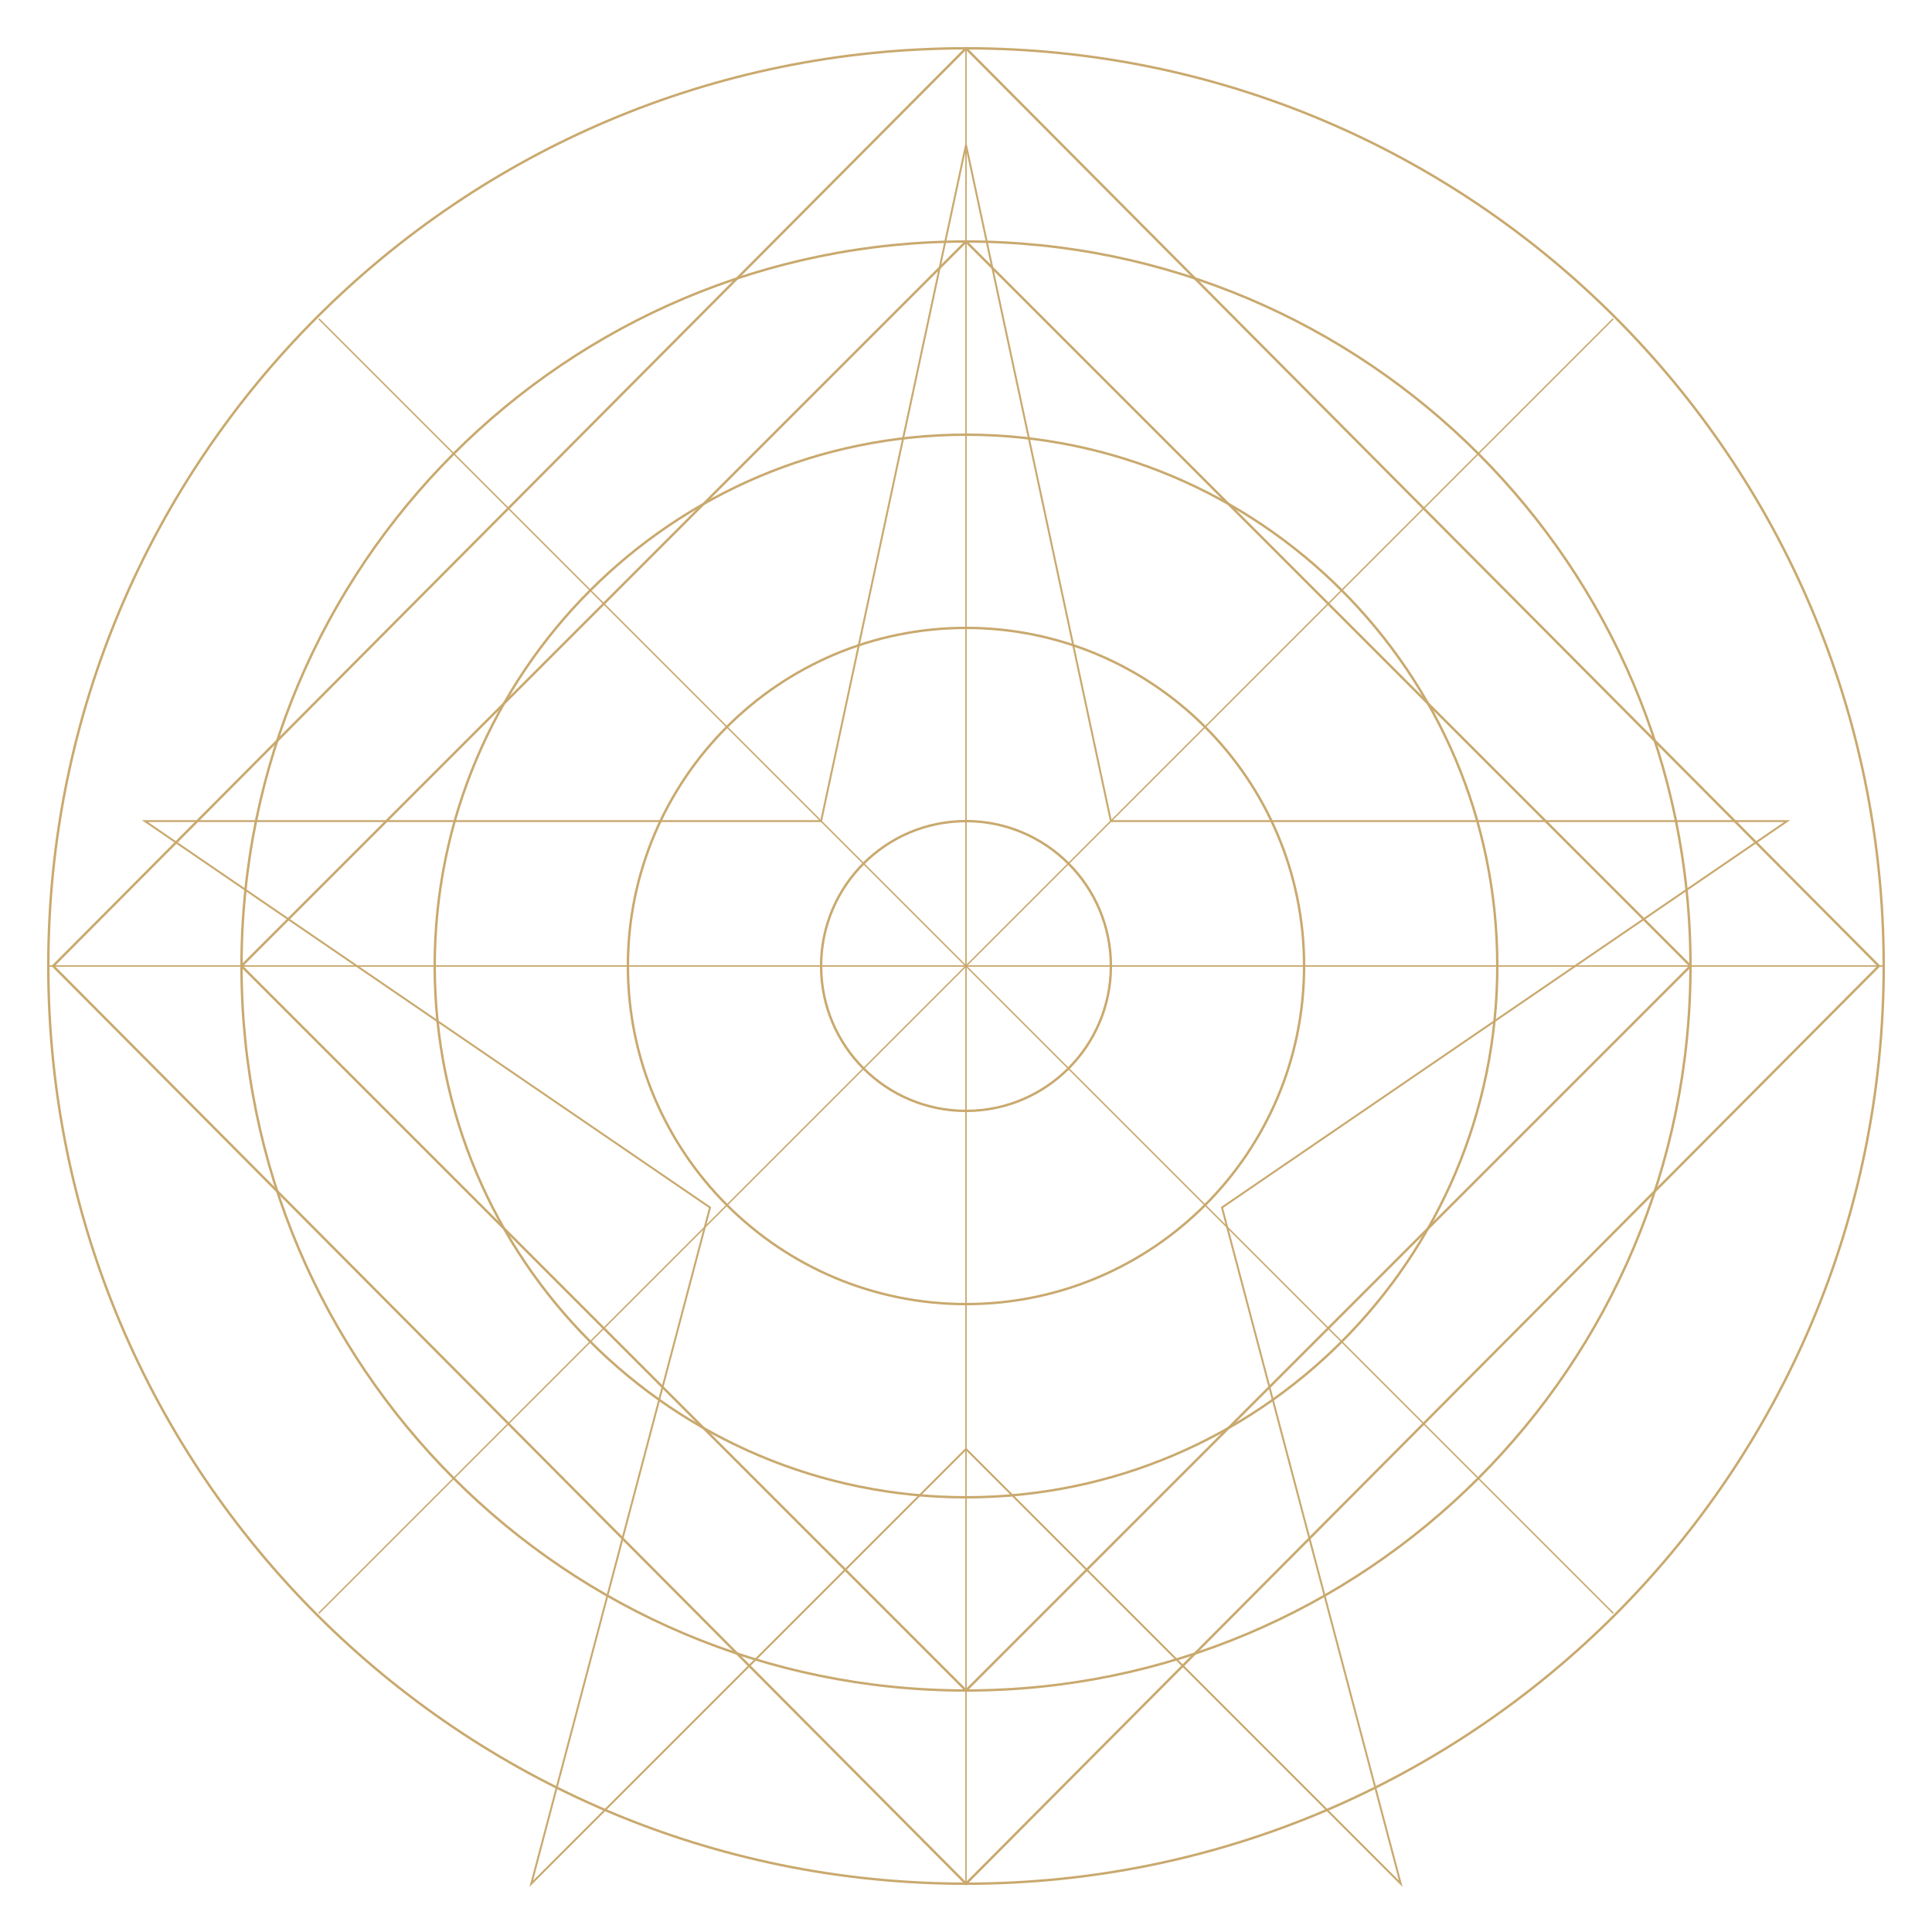
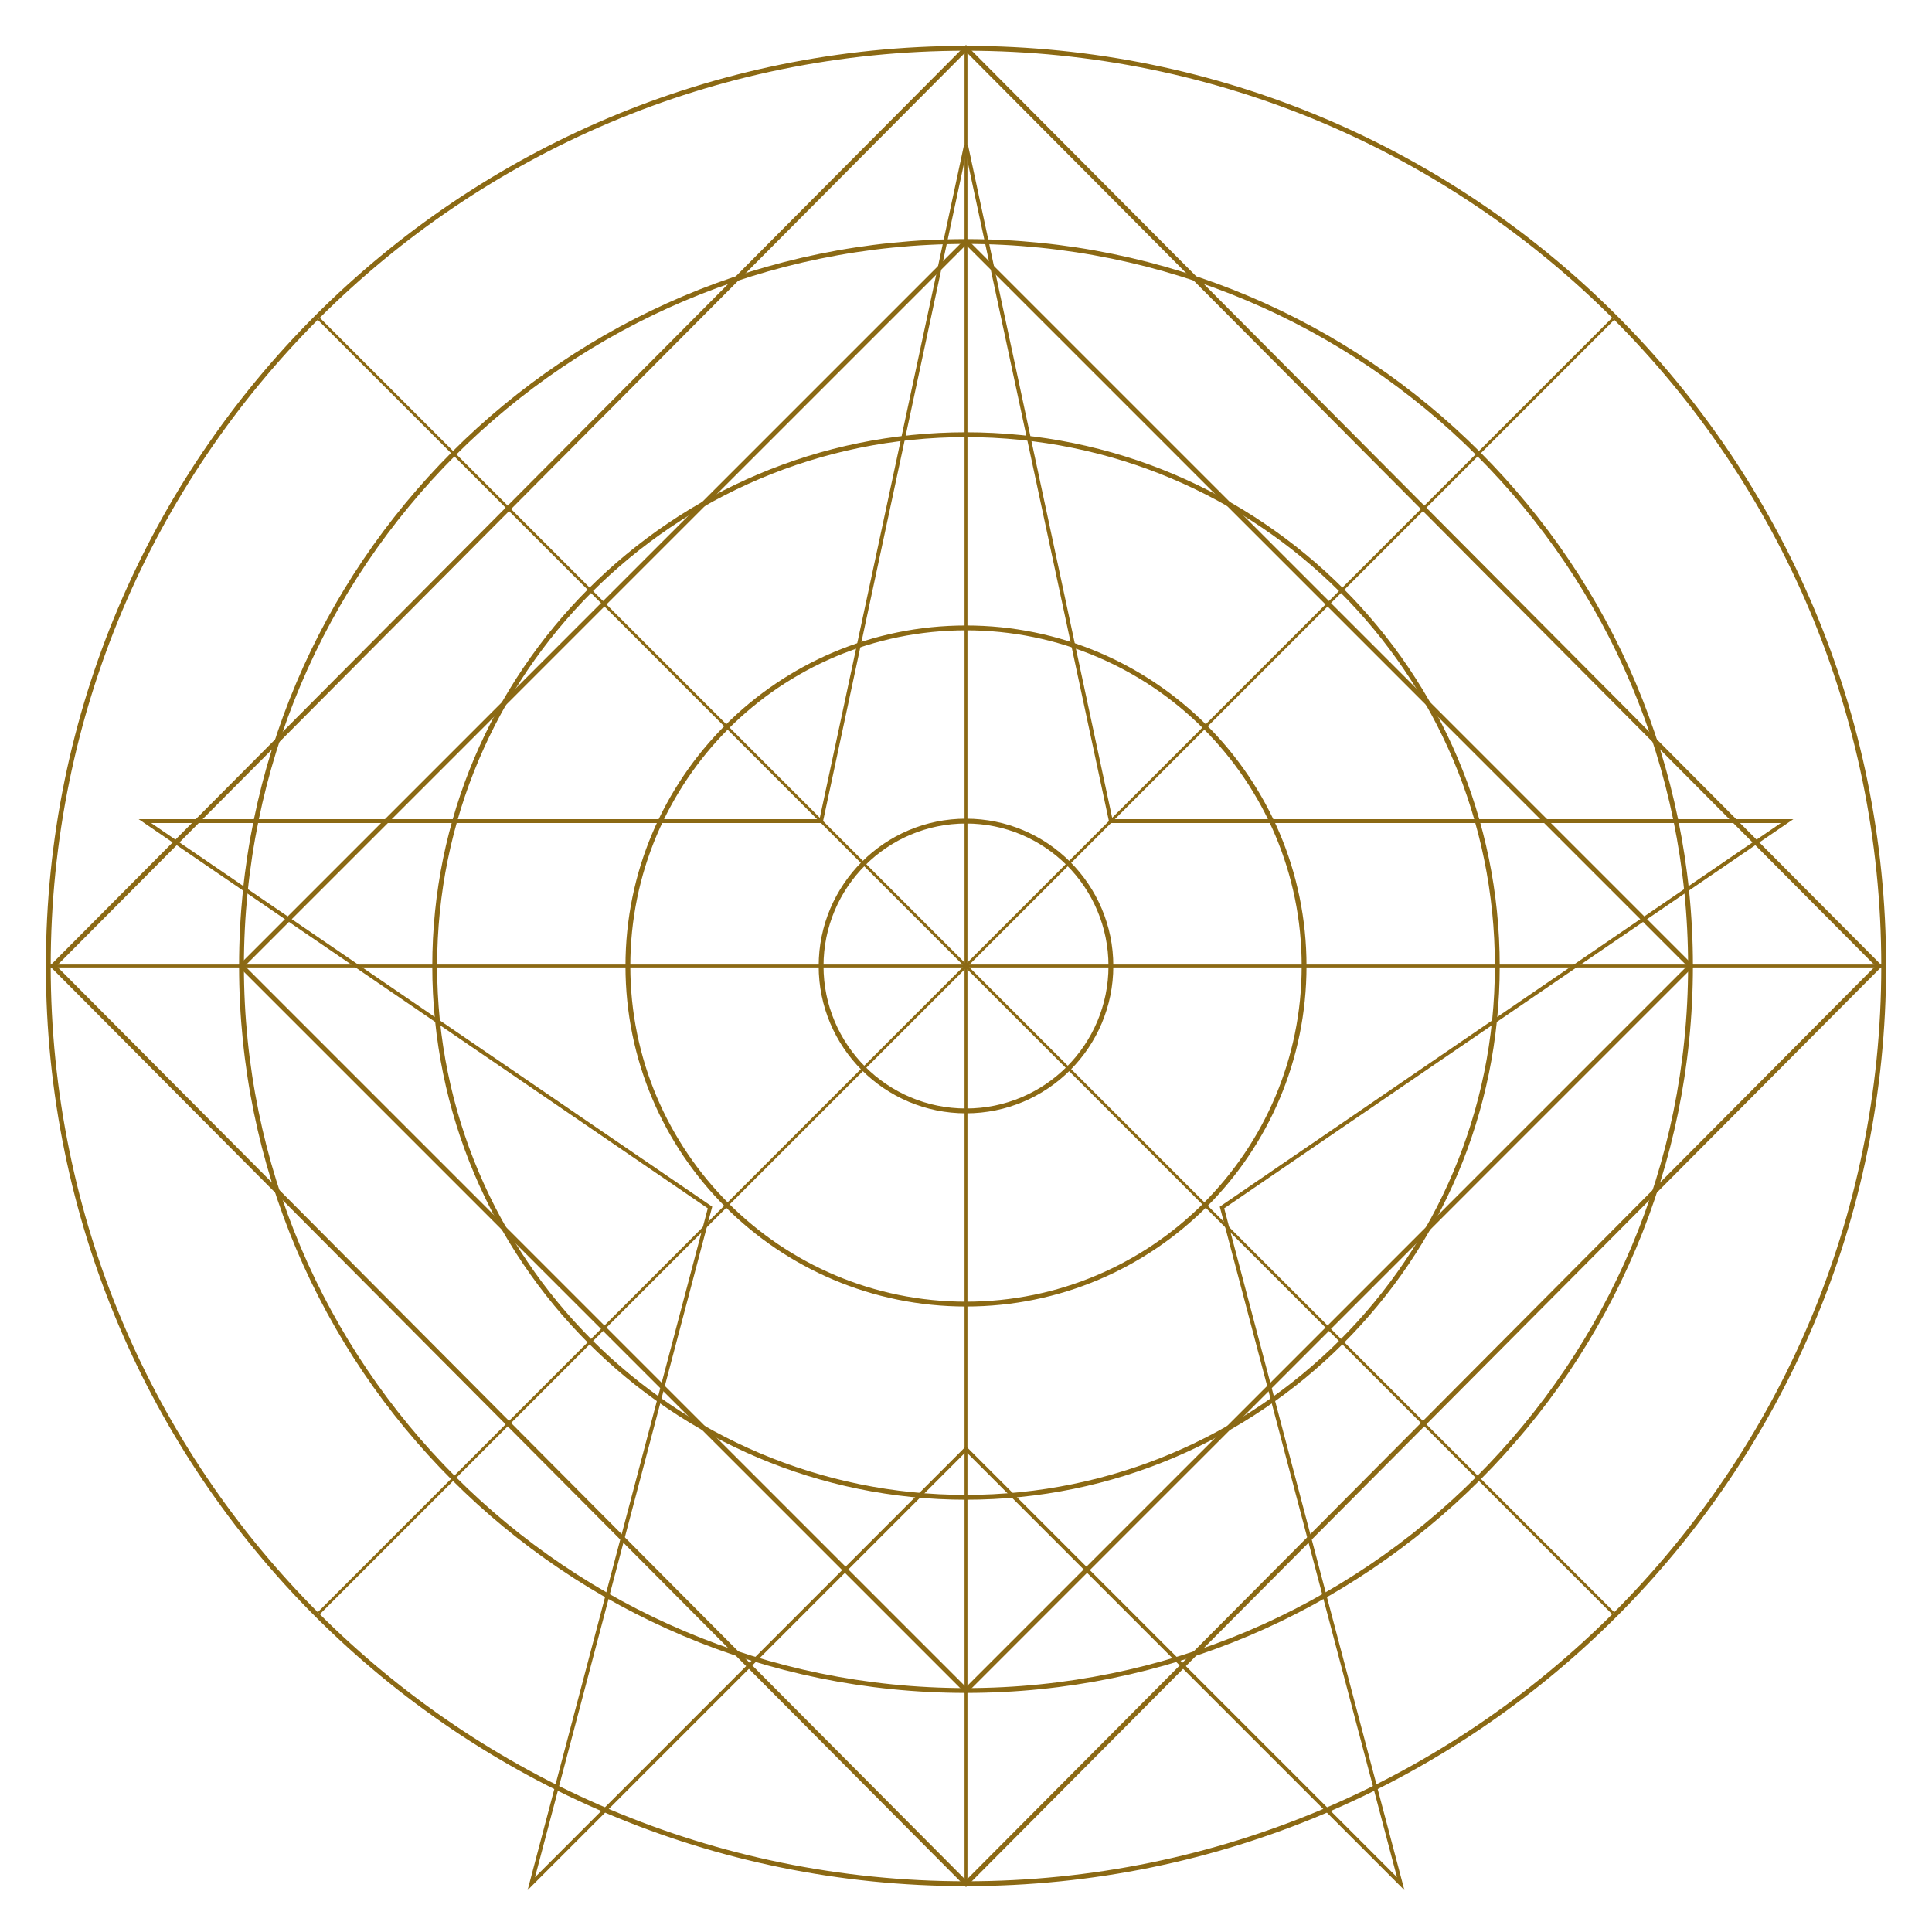
<svg xmlns="http://www.w3.org/2000/svg" viewBox="0 0 400 400" fill="none">
-   <circle cx="200" cy="200" r="190" stroke="#C9A96E" stroke-width="0.5" />
-   <circle cx="200" cy="200" r="150" stroke="#C9A96E" stroke-width="0.5" />
-   <circle cx="200" cy="200" r="110" stroke="#C9A96E" stroke-width="0.5" />
-   <circle cx="200" cy="200" r="70" stroke="#C9A96E" stroke-width="0.5" />
-   <polygon points="200,10 389,200 200,390 11,200" stroke="#C9A96E" stroke-width="0.5" />
-   <polygon points="200,50 350,200 200,350 50,200" stroke="#C9A96E" stroke-width="0.5" />
-   <line x1="200" y1="10" x2="200" y2="390" stroke="#C9A96E" stroke-width="0.3" />
-   <line x1="10" y1="200" x2="390" y2="200" stroke="#C9A96E" stroke-width="0.3" />
-   <line x1="66" y1="66" x2="334" y2="334" stroke="#C9A96E" stroke-width="0.3" />
-   <line x1="334" y1="66" x2="66" y2="334" stroke="#C9A96E" stroke-width="0.3" />
-   <circle cx="200" cy="200" r="30" stroke="#C9A96E" stroke-width="0.5" />
-   <polygon points="200,30 230,170 370,170 253,250 290,390 200,300 110,390 147,250 30,170 170,170" stroke="#C9A96E" stroke-width="0.4" />
+   <circle cx="200" cy="200" r="190" stroke="#8B6914" stroke-width="1" />
+   <circle cx="200" cy="200" r="150" stroke="#8B6914" stroke-width="1" />
+   <circle cx="200" cy="200" r="110" stroke="#8B6914" stroke-width="1" />
+   <circle cx="200" cy="200" r="70" stroke="#8B6914" stroke-width="1" />
+   <polygon points="200,10 389,200 200,390 11,200" stroke="#8B6914" stroke-width="1" />
+   <polygon points="200,50 350,200 200,350 50,200" stroke="#8B6914" stroke-width="1" />
+   <line x1="200" y1="10" x2="200" y2="390" stroke="#8B6914" stroke-width="0.6" />
+   <line x1="10" y1="200" x2="390" y2="200" stroke="#8B6914" stroke-width="0.6" />
+   <line x1="66" y1="66" x2="334" y2="334" stroke="#8B6914" stroke-width="0.6" />
+   <line x1="334" y1="66" x2="66" y2="334" stroke="#8B6914" stroke-width="0.6" />
+   <circle cx="200" cy="200" r="30" stroke="#8B6914" stroke-width="1" />
+   <polygon points="200,30 230,170 370,170 253,250 290,390 200,300 110,390 147,250 30,170 170,170" stroke="#8B6914" stroke-width="0.8" />
</svg>
